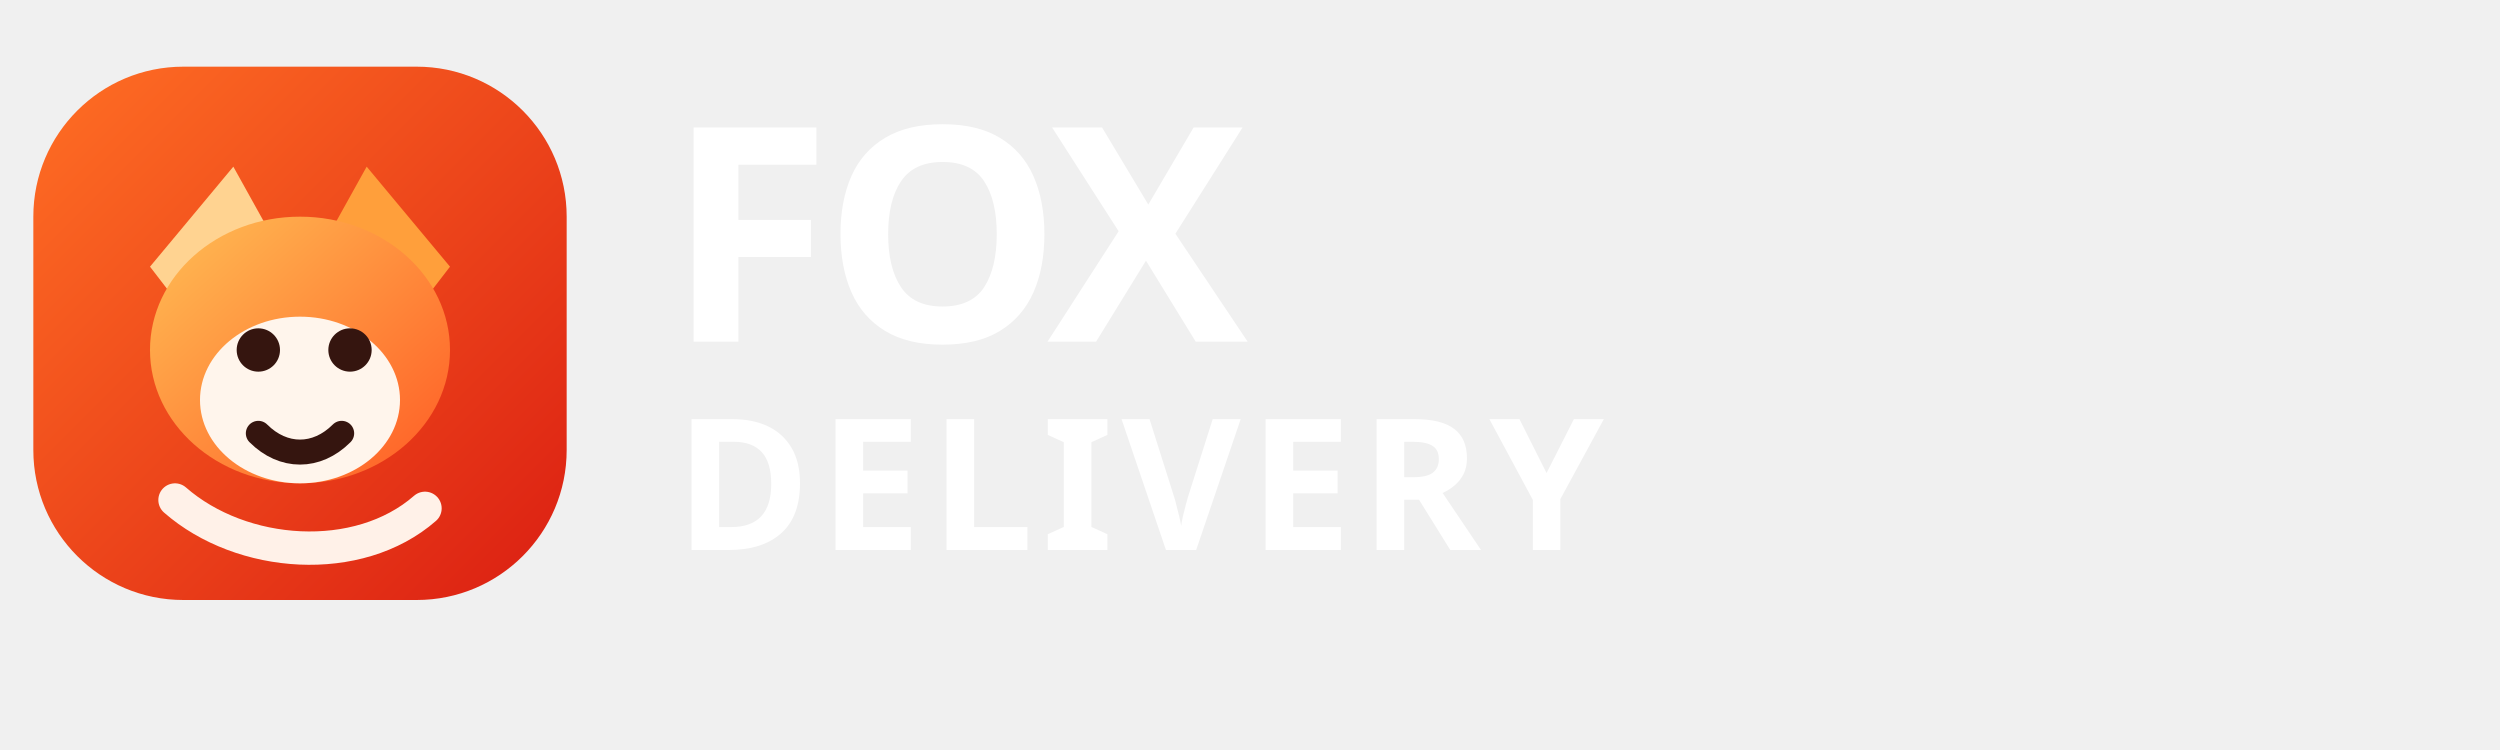
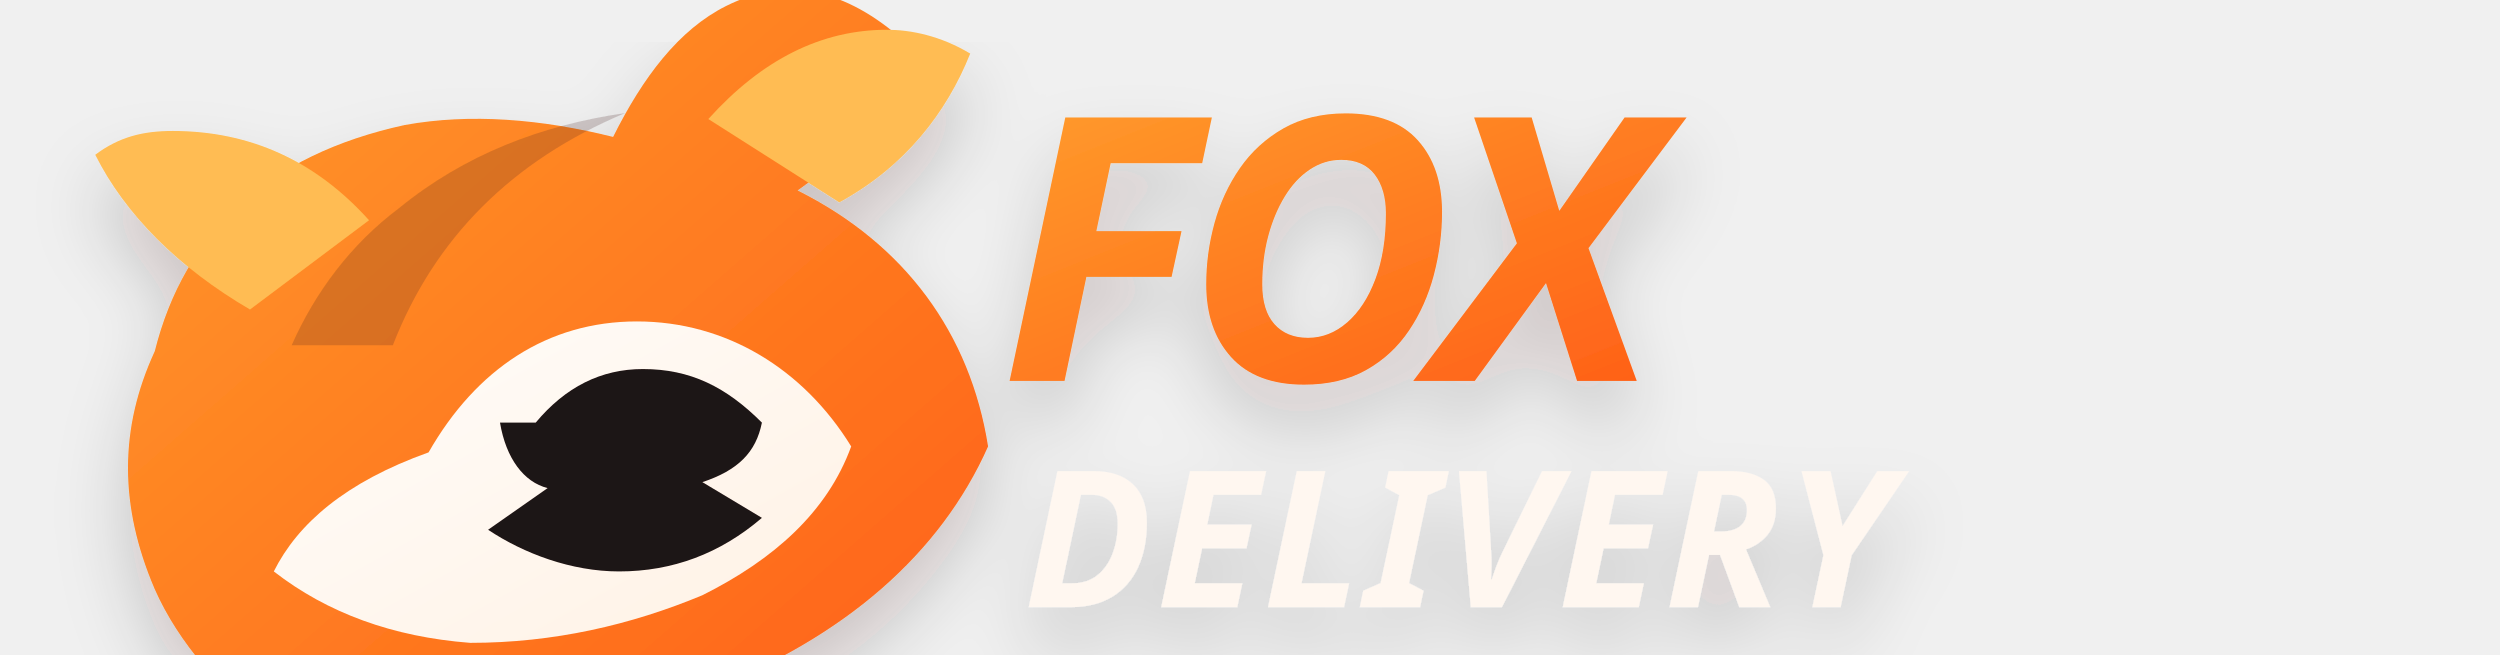
- <svg xmlns="http://www.w3.org/2000/svg" viewBox="0 0 300 90" role="img" aria-label="Fox Delivery">
+ <svg xmlns="http://www.w3.org/2000/svg" viewBox="0 0 420 110" role="img" aria-label="Fox Delivery">
  <defs>
-     <linearGradient id="foxBrandFur" x1="0" y1="0" x2="1" y2="1">
-       <stop offset="0" stop-color="#ffbf55" />
-       <stop offset="1" stop-color="#ff5b24" />
+     <linearGradient id="foxOrange" x1="0" y1="0" x2="1" y2="1">
+       <stop offset="0" stop-color="#ff9a2b" />
+       <stop offset="1" stop-color="#ff5f17" />
    </linearGradient>
-     <linearGradient id="foxBrandBadge" x1="0" y1="0" x2="1" y2="1">
-       <stop offset="0" stop-color="#ff6f24" />
-       <stop offset="1" stop-color="#db1e12" />
+     <linearGradient id="foxWhite" x1="0" y1="0" x2="1" y2="1">
+       <stop offset="0" stop-color="#fffdfa" />
+       <stop offset="1" stop-color="#fff1e4" />
    </linearGradient>
+     <filter id="foxShadow" x="-20%" y="-20%" width="140%" height="140%">
+       <feDropShadow dx="0" dy="7" stdDeviation="6" flood-color="#2f120f" flood-opacity=".18" />
+     </filter>
  </defs>
-   <g transform="translate(4 8)">
-     <rect x="0" y="0" width="64" height="64" rx="18" fill="url(#foxBrandBadge)" />
-     <path d="M14 24l10-12 10 18-10 7z" fill="#ffd391" />
-     <path d="M50 24L40 12 30 30l10 7z" fill="#ff9f3b" />
-     <ellipse cx="32" cy="34" rx="18" ry="16" fill="url(#foxBrandFur)" />
-     <ellipse cx="32" cy="40" rx="12" ry="10" fill="#fff5ec" />
-     <circle cx="27" cy="34" r="2.6" fill="#35150f" />
-     <circle cx="38" cy="34" r="2.6" fill="#35150f" />
-     <path d="M27 44c3 3 7 3 10 0" fill="none" stroke="#35150f" stroke-width="3" stroke-linecap="round" />
-     <path d="M17 52c8 7 22 8 30 1" fill="none" stroke="#fff1e8" stroke-width="4" stroke-linecap="round" />
-   </g>
-   <g fill="#fff" font-family="Trebuchet MS, Verdana, sans-serif" font-weight="900">
-     <text x="80" y="41" font-size="36" letter-spacing="-1">FOX</text>
-     <text x="81" y="66" font-size="22" letter-spacing="1">DELIVERY</text>
+   <g filter="url(#foxShadow)">
+     <g transform="translate(6 16)">
+       <path d="M20 43c5-20 19-33 42-38 11-2 23-1 35 2 5-10 11-18 19-22 10-5 20-3 30 6-2 9-8 18-18 25 18 9 29 24 32 43-8 18-24 32-47 41-23 9-47 11-72 8-10-8-17-16-21-25-6-14-6-27 0-40z" fill="url(#foxOrange)" />
+       <path d="M66 60c8-14 20-22 35-22 15 0 28 8 36 21-4 11-13 19-25 25-12 5-25 8-39 8-13-1-24-5-33-12 4-8 12-15 26-20z" fill="url(#foxWhite)" />
+       <path d="M84 55c5-6 11-9 18-9 8 0 14 3 20 9-1 5-4 8-10 10l10 6c-7 6-15 9-24 9-8 0-16-3-22-7l10-7c-4-1-7-5-8-11 2 0 4 0 6 0z" fill="#1f1313" />
+       <path d="M60 42c7-18 20-31 39-39-14 2-27 7-38 16-8 6-14 14-18 23l17 0z" fill="#2f1614" fill-opacity=".18" />
+       <path d="M113 4c9-10 19-15 30-15 4 0 9 1 14 4-4 10-11 19-22 25l-22-14z" fill="#ffbc52" />
+       <path d="M56 21c-9-10-20-15-33-15-5 0-9 1-13 4 5 10 14 19 26 26l20-15z" fill="#ffbc52" />
+     </g>
+     <g transform="translate(168 24)">
+       <text x="0" y="40" fill="url(#foxOrange)" font-family="Trebuchet MS, Verdana, sans-serif" font-size="62" font-style="italic" font-weight="900" letter-spacing="-2">FOX</text>
+       <text x="4" y="78" fill="#fff7f0" font-family="Trebuchet MS, Verdana, sans-serif" font-size="32" font-style="italic" font-weight="900" letter-spacing=".6">DELIVERY</text>
+     </g>
  </g>
</svg>
